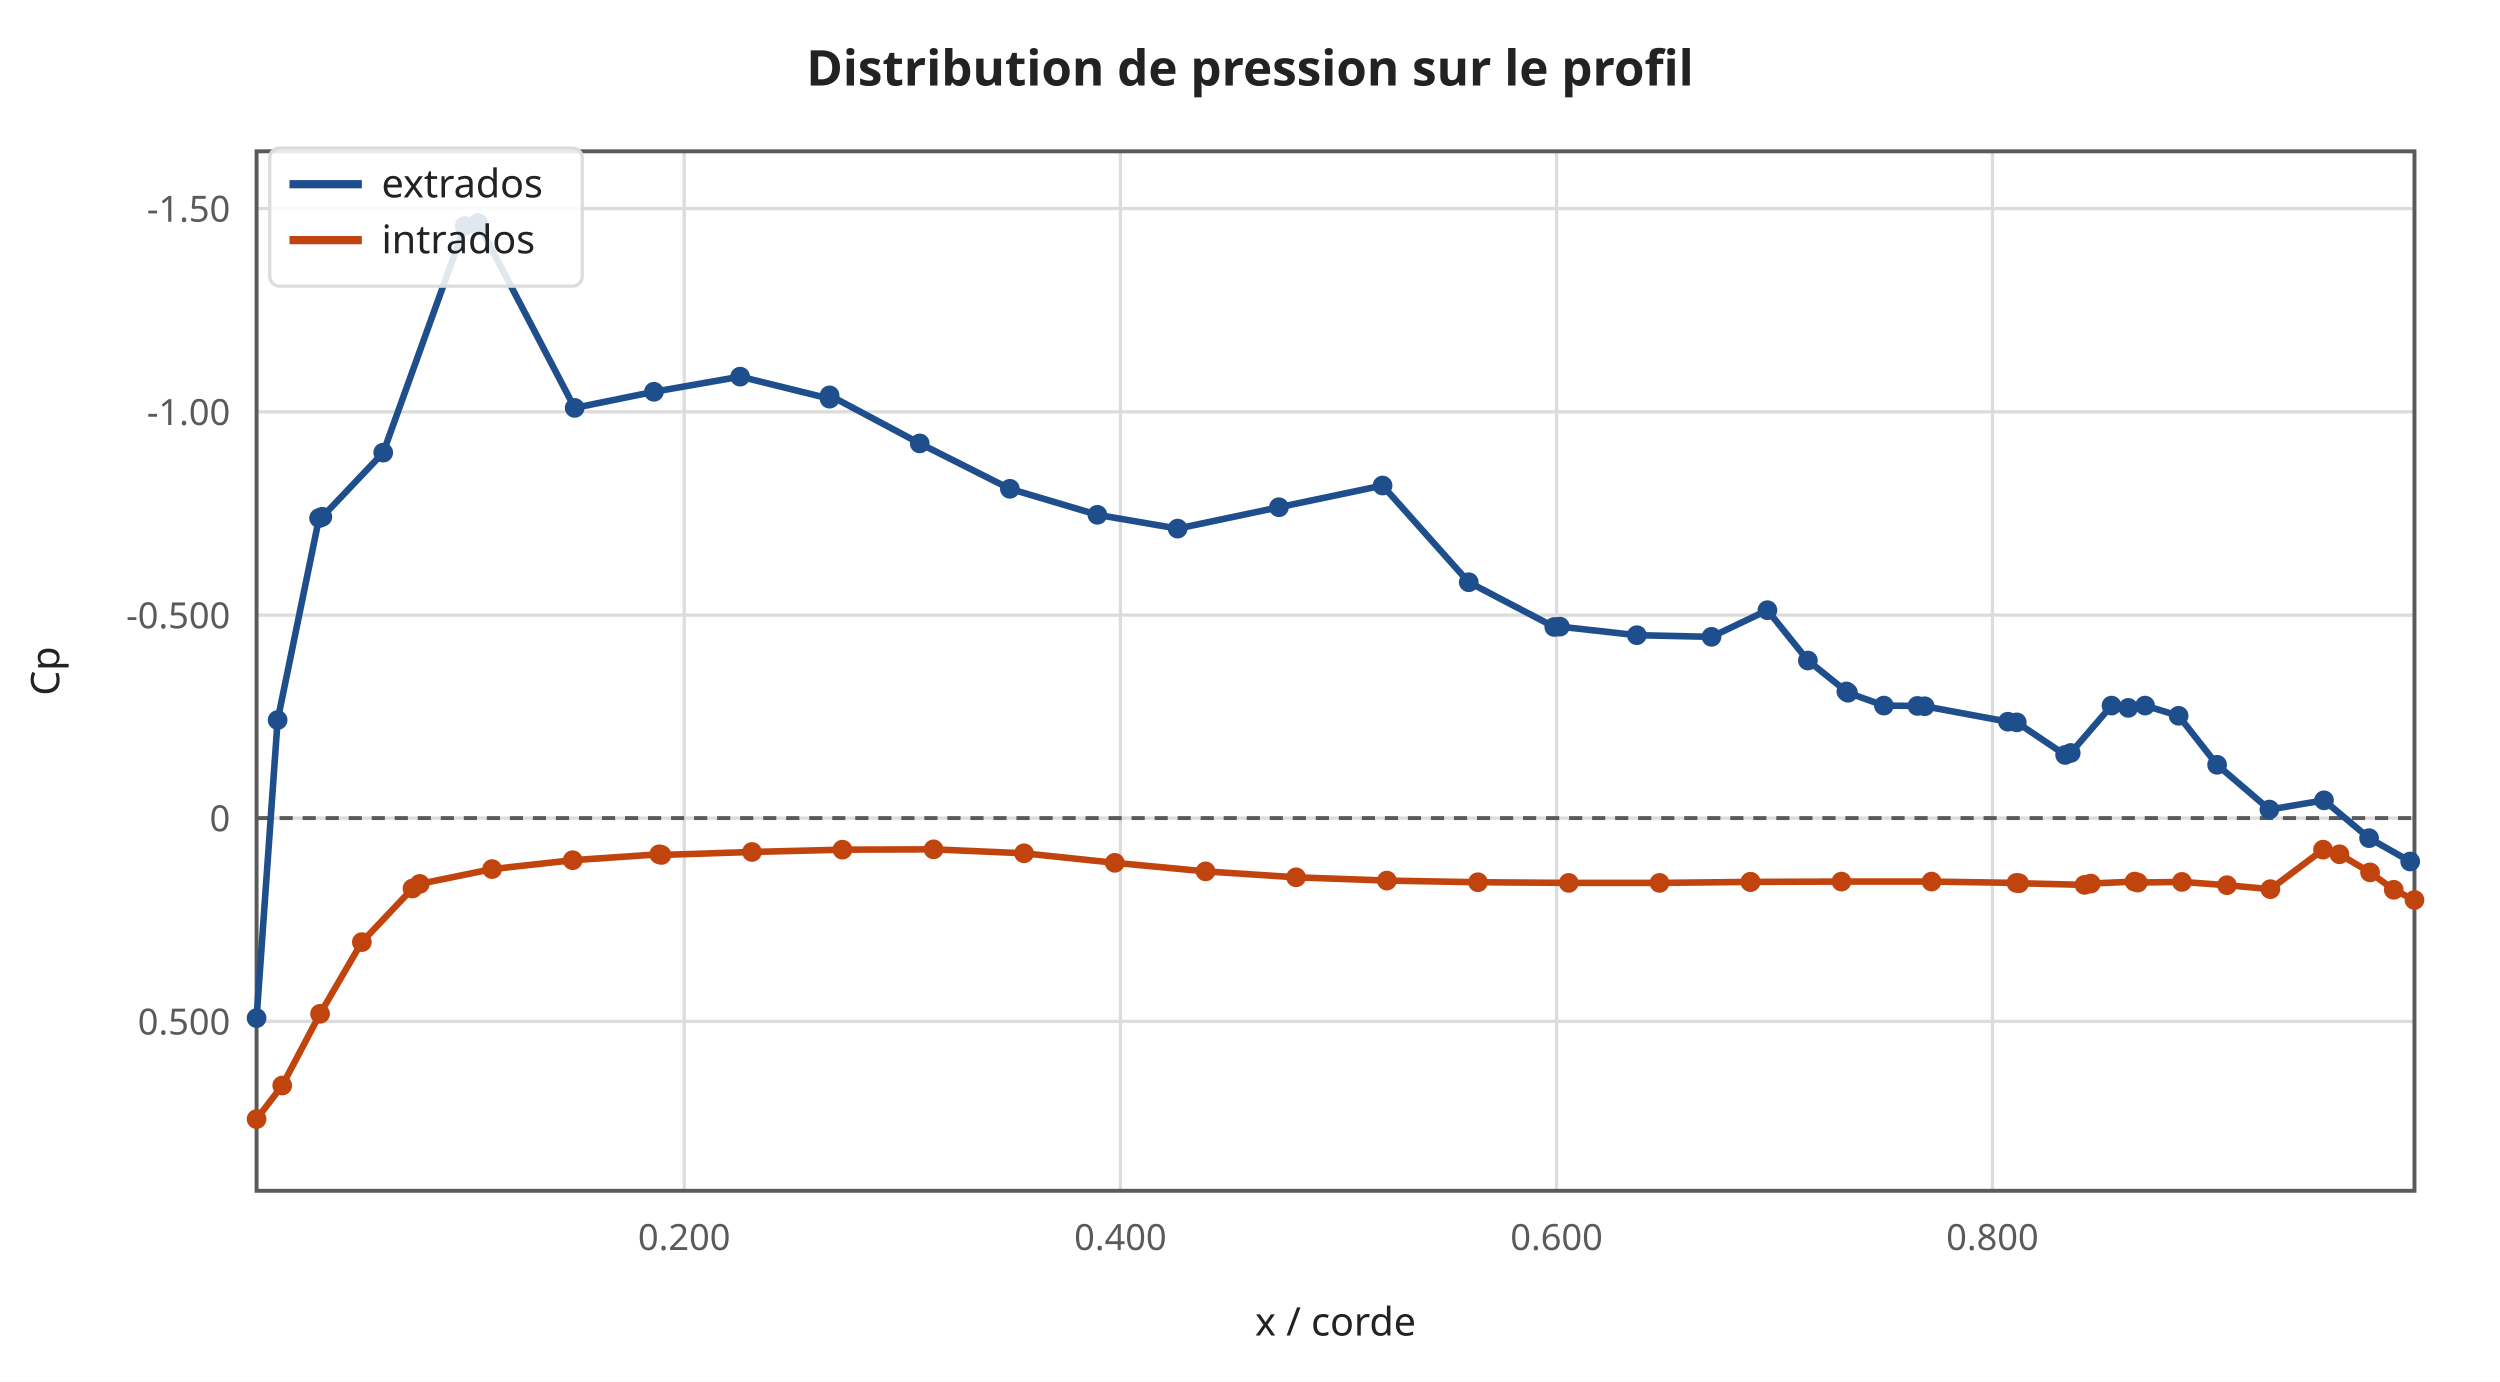
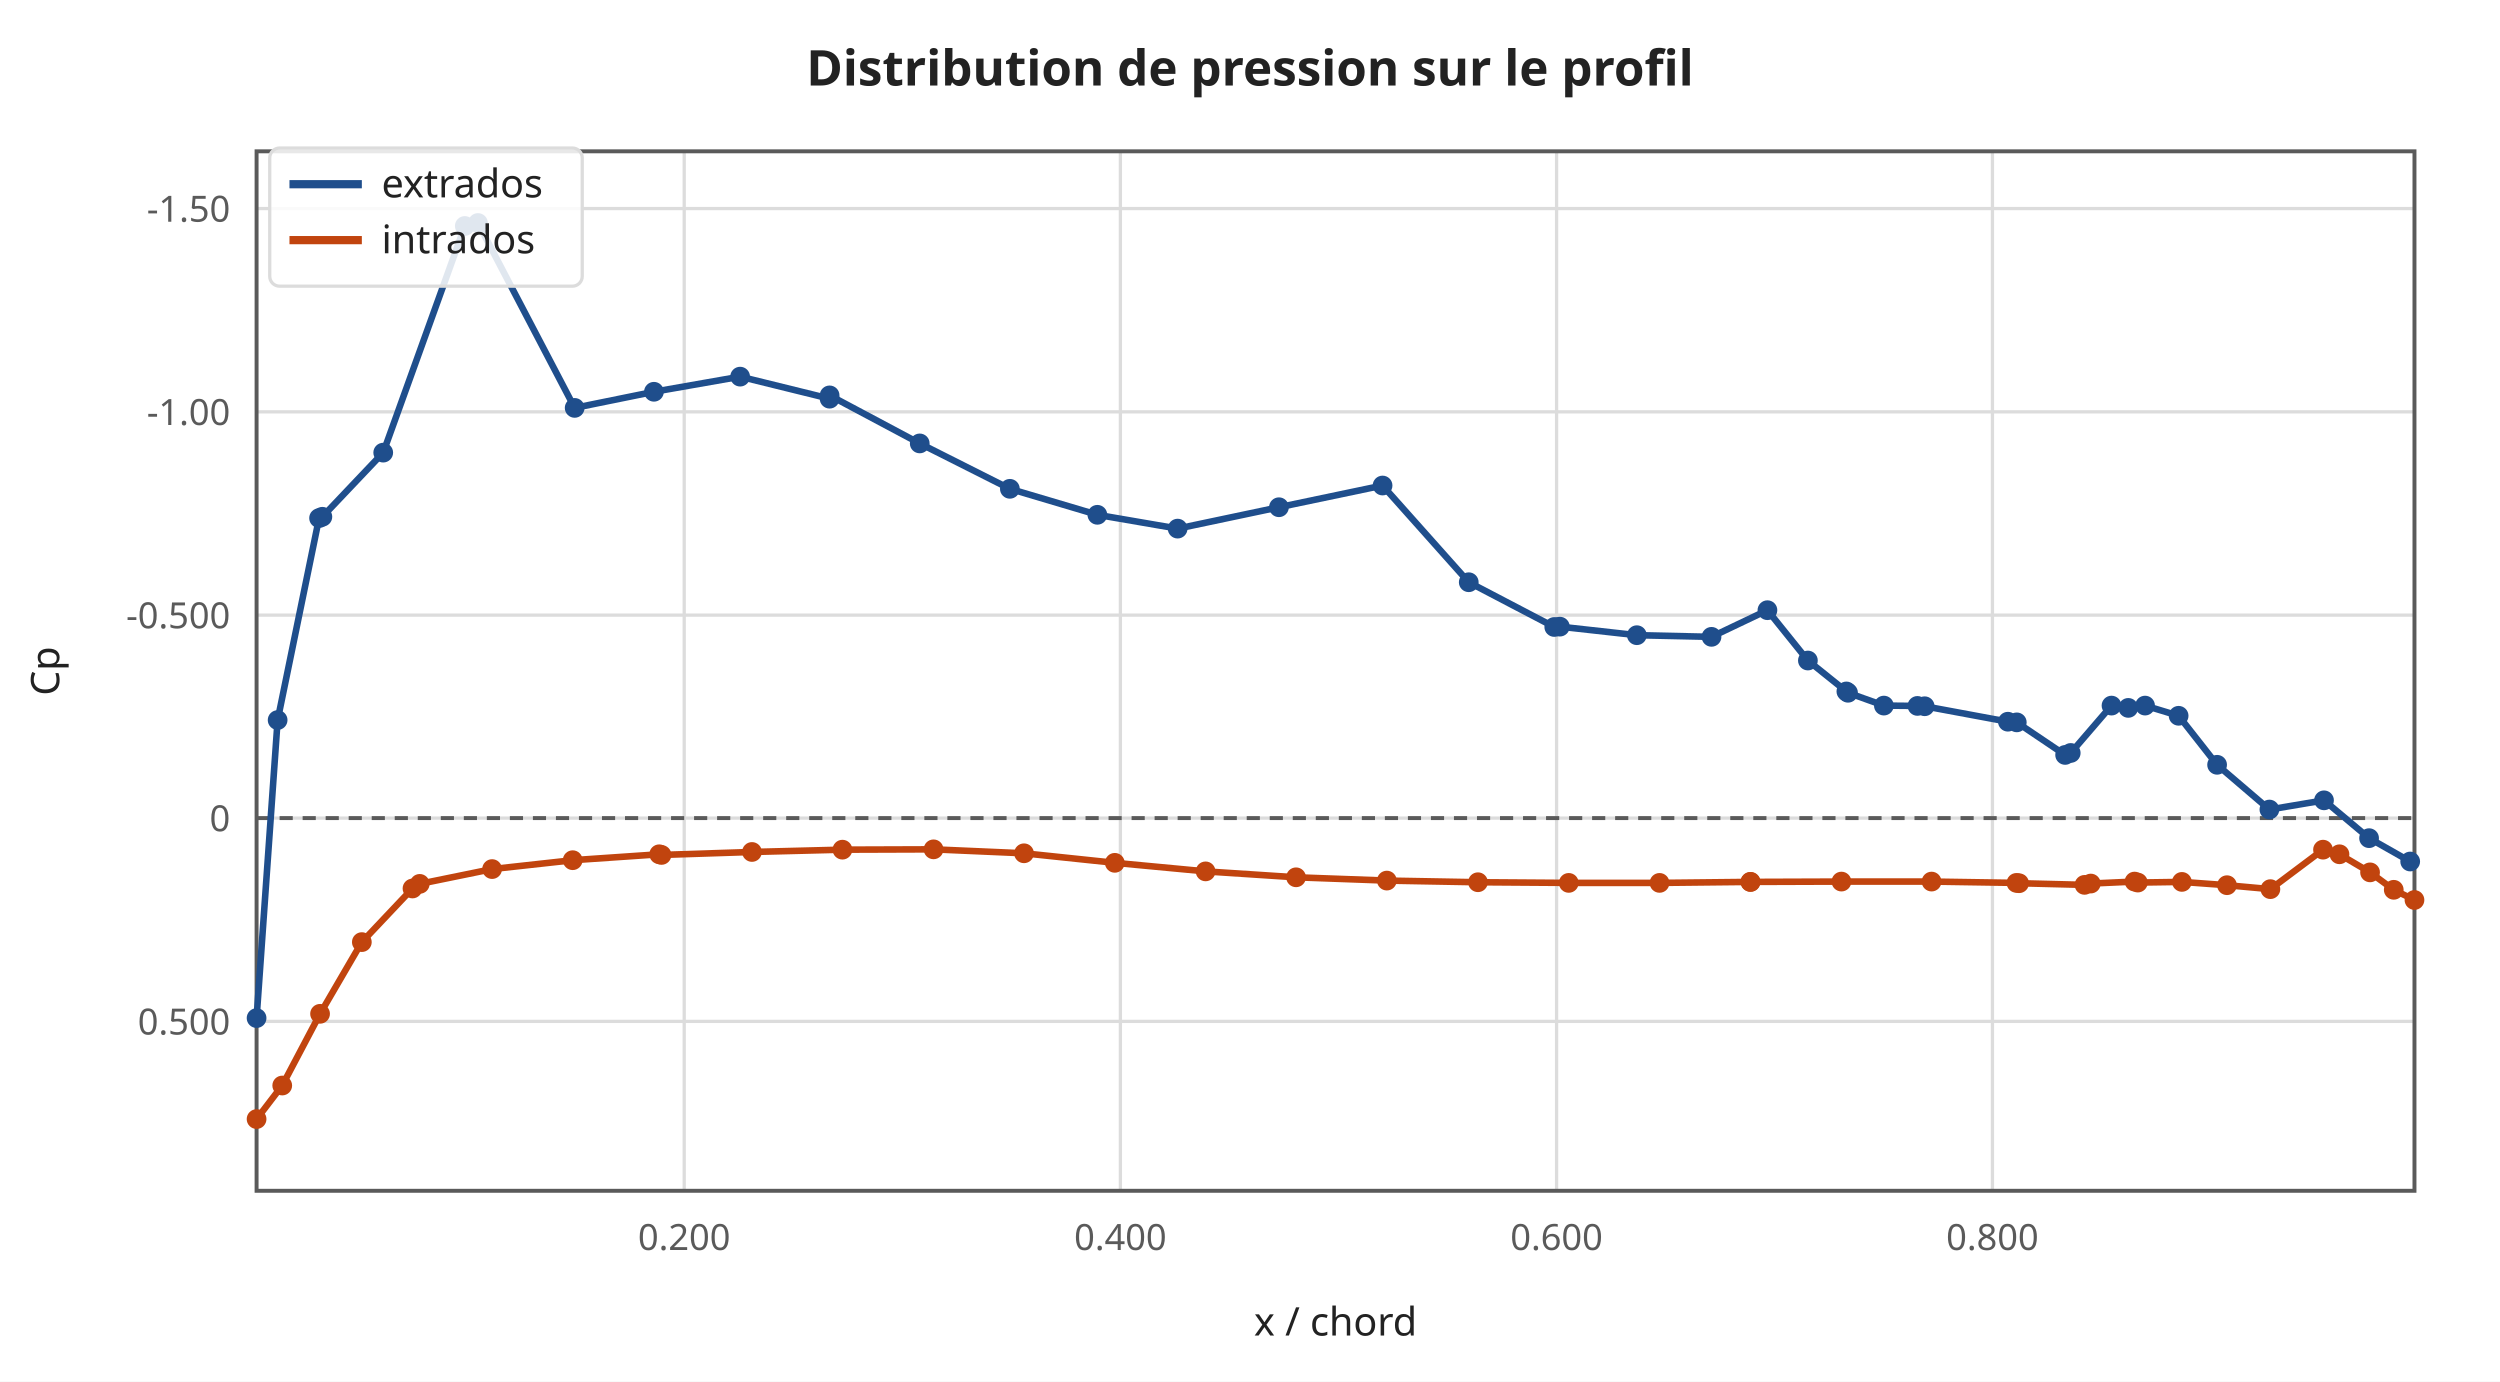
<svg xmlns="http://www.w3.org/2000/svg" viewBox="0 0 760 420" width="760" height="420" font-family="system-ui, sans-serif">
  <rect width="760" height="420" fill="#ffffff" />
  <text x="380.0" y="26" text-anchor="middle" font-size="15" font-weight="600" fill="#222222">Distribution de pression sur le profil</text>
  <line x1="208.0" y1="46" x2="208.0" y2="362" stroke="#dcdcdc" stroke-width="1" />
  <text x="208.0" y="380" text-anchor="middle" font-size="11" fill="#5a5a5a">0.200</text>
  <line x1="340.6" y1="46" x2="340.6" y2="362" stroke="#dcdcdc" stroke-width="1" />
  <text x="340.6" y="380" text-anchor="middle" font-size="11" fill="#5a5a5a">0.400</text>
  <line x1="473.2" y1="46" x2="473.2" y2="362" stroke="#dcdcdc" stroke-width="1" />
  <text x="473.2" y="380" text-anchor="middle" font-size="11" fill="#5a5a5a">0.600</text>
  <line x1="605.7" y1="46" x2="605.7" y2="362" stroke="#dcdcdc" stroke-width="1" />
  <text x="605.7" y="380" text-anchor="middle" font-size="11" fill="#5a5a5a">0.800</text>
  <line x1="78" y1="63.4" x2="734" y2="63.4" stroke="#dcdcdc" stroke-width="1" />
  <text x="70" y="67.4" text-anchor="end" font-size="11" fill="#5a5a5a">-1.50</text>
  <line x1="78" y1="125.2" x2="734" y2="125.2" stroke="#dcdcdc" stroke-width="1" />
  <text x="70" y="129.2" text-anchor="end" font-size="11" fill="#5a5a5a">-1.00</text>
  <line x1="78" y1="187.0" x2="734" y2="187.0" stroke="#dcdcdc" stroke-width="1" />
  <text x="70" y="191.0" text-anchor="end" font-size="11" fill="#5a5a5a">-0.500</text>
  <line x1="78" y1="248.7" x2="734" y2="248.7" stroke="#dcdcdc" stroke-width="1" />
  <text x="70" y="252.7" text-anchor="end" font-size="11" fill="#5a5a5a">0</text>
  <line x1="78" y1="310.5" x2="734" y2="310.5" stroke="#dcdcdc" stroke-width="1" />
  <text x="70" y="314.5" text-anchor="end" font-size="11" fill="#5a5a5a">0.500</text>
  <line x1="78" y1="248.7" x2="734" y2="248.7" stroke="#5a5a5a" stroke-width="1.2" stroke-dasharray="4 3" />
  <rect x="78" y="46" width="656" height="316" fill="none" stroke="#5a5a5a" stroke-width="1.2" />
  <path d="M78.0,309.5 L84.4,218.9 L97.0,157.5 L98.0,157.1 L116.5,137.6 L141.3,68.7 L145.3,67.8 L174.7,124.0 L198.8,119.1 L225.0,114.5 L252.2,121.2 L252.2,120.2 L279.6,134.8 L307.0,148.6 L333.6,156.5 L358.0,160.7 L388.8,154.2 L420.3,147.6 L446.5,177.0 L472.5,190.6 L474.2,190.5 L497.6,193.1 L520.3,193.6 L537.3,185.5 L549.6,200.8 L561.3,210.2 L561.8,210.6 L572.7,214.5 L582.9,214.6 L585.1,214.7 L610.4,219.4 L613.1,219.6 L627.8,229.5 L629.5,228.9 L641.9,214.5 L647.0,215.2 L652.1,214.5 L662.3,217.6 L674.0,232.5 L689.9,246.1 L706.5,243.3 L720.2,254.8 L732.7,261.9" fill="none" stroke="#1f4e8c" stroke-width="2" stroke-linejoin="round" />
  <circle cx="78.0" cy="309.5" r="3" fill="#1f4e8c" />
  <circle cx="84.4" cy="218.9" r="3" fill="#1f4e8c" />
  <circle cx="97.0" cy="157.5" r="3" fill="#1f4e8c" />
  <circle cx="98.0" cy="157.1" r="3" fill="#1f4e8c" />
  <circle cx="116.5" cy="137.6" r="3" fill="#1f4e8c" />
  <circle cx="141.3" cy="68.7" r="3" fill="#1f4e8c" />
  <circle cx="145.3" cy="67.8" r="3" fill="#1f4e8c" />
  <circle cx="174.7" cy="124.0" r="3" fill="#1f4e8c" />
  <circle cx="198.8" cy="119.1" r="3" fill="#1f4e8c" />
  <circle cx="225.0" cy="114.5" r="3" fill="#1f4e8c" />
  <circle cx="252.2" cy="121.2" r="3" fill="#1f4e8c" />
  <circle cx="252.2" cy="120.2" r="3" fill="#1f4e8c" />
  <circle cx="279.6" cy="134.8" r="3" fill="#1f4e8c" />
  <circle cx="307.0" cy="148.6" r="3" fill="#1f4e8c" />
  <circle cx="333.6" cy="156.5" r="3" fill="#1f4e8c" />
  <circle cx="358.0" cy="160.7" r="3" fill="#1f4e8c" />
  <circle cx="388.8" cy="154.2" r="3" fill="#1f4e8c" />
  <circle cx="420.3" cy="147.6" r="3" fill="#1f4e8c" />
  <circle cx="446.5" cy="177.0" r="3" fill="#1f4e8c" />
  <circle cx="472.5" cy="190.6" r="3" fill="#1f4e8c" />
  <circle cx="474.2" cy="190.5" r="3" fill="#1f4e8c" />
  <circle cx="497.6" cy="193.1" r="3" fill="#1f4e8c" />
  <circle cx="520.3" cy="193.6" r="3" fill="#1f4e8c" />
  <circle cx="537.3" cy="185.5" r="3" fill="#1f4e8c" />
  <circle cx="549.6" cy="200.8" r="3" fill="#1f4e8c" />
  <circle cx="561.3" cy="210.2" r="3" fill="#1f4e8c" />
  <circle cx="561.8" cy="210.6" r="3" fill="#1f4e8c" />
  <circle cx="572.7" cy="214.5" r="3" fill="#1f4e8c" />
  <circle cx="582.9" cy="214.6" r="3" fill="#1f4e8c" />
  <circle cx="585.1" cy="214.7" r="3" fill="#1f4e8c" />
  <circle cx="610.4" cy="219.4" r="3" fill="#1f4e8c" />
  <circle cx="613.1" cy="219.6" r="3" fill="#1f4e8c" />
  <circle cx="627.8" cy="229.5" r="3" fill="#1f4e8c" />
  <circle cx="629.5" cy="228.9" r="3" fill="#1f4e8c" />
  <circle cx="641.9" cy="214.5" r="3" fill="#1f4e8c" />
  <circle cx="647.0" cy="215.2" r="3" fill="#1f4e8c" />
  <circle cx="652.1" cy="214.5" r="3" fill="#1f4e8c" />
  <circle cx="662.3" cy="217.6" r="3" fill="#1f4e8c" />
  <circle cx="674.0" cy="232.5" r="3" fill="#1f4e8c" />
  <circle cx="689.9" cy="246.1" r="3" fill="#1f4e8c" />
  <circle cx="706.5" cy="243.3" r="3" fill="#1f4e8c" />
  <circle cx="720.2" cy="254.8" r="3" fill="#1f4e8c" />
  <circle cx="732.7" cy="261.9" r="3" fill="#1f4e8c" />
  <path d="M78.0,340.2 L85.8,330.0 L97.3,308.2 L110.0,286.4 L125.4,270.1 L127.6,268.7 L149.6,264.2 L174.1,261.5 L200.4,259.7 L201.1,259.9 L228.6,259.0 L256.1,258.3 L283.8,258.2 L311.3,259.4 L338.9,262.3 L366.5,264.9 L394.0,266.7 L421.6,267.7 L449.3,268.2 L476.9,268.4 L504.5,268.4 L532.1,268.1 L532.2,268.1 L559.8,268.0 L587.2,268.0 L613.0,268.4 L613.8,268.5 L633.7,269.0 L635.6,268.6 L648.9,268.0 L649.9,268.3 L663.3,268.1 L677.0,269.1 L690.2,270.3 L706.2,258.3 L711.2,259.7 L720.5,265.2 L727.7,270.5 L734.0,273.6" fill="none" stroke="#c1440e" stroke-width="2" stroke-linejoin="round" />
  <circle cx="78.0" cy="340.2" r="3" fill="#c1440e" />
  <circle cx="85.8" cy="330.0" r="3" fill="#c1440e" />
  <circle cx="97.3" cy="308.2" r="3" fill="#c1440e" />
  <circle cx="110.0" cy="286.4" r="3" fill="#c1440e" />
  <circle cx="125.4" cy="270.1" r="3" fill="#c1440e" />
  <circle cx="127.6" cy="268.7" r="3" fill="#c1440e" />
  <circle cx="149.6" cy="264.2" r="3" fill="#c1440e" />
  <circle cx="174.1" cy="261.5" r="3" fill="#c1440e" />
  <circle cx="200.4" cy="259.7" r="3" fill="#c1440e" />
  <circle cx="201.1" cy="259.9" r="3" fill="#c1440e" />
  <circle cx="228.6" cy="259.0" r="3" fill="#c1440e" />
  <circle cx="256.1" cy="258.3" r="3" fill="#c1440e" />
  <circle cx="283.8" cy="258.2" r="3" fill="#c1440e" />
  <circle cx="311.3" cy="259.4" r="3" fill="#c1440e" />
  <circle cx="338.9" cy="262.3" r="3" fill="#c1440e" />
  <circle cx="366.5" cy="264.9" r="3" fill="#c1440e" />
  <circle cx="394.0" cy="266.7" r="3" fill="#c1440e" />
  <circle cx="421.6" cy="267.7" r="3" fill="#c1440e" />
  <circle cx="449.3" cy="268.2" r="3" fill="#c1440e" />
  <circle cx="476.9" cy="268.4" r="3" fill="#c1440e" />
  <circle cx="504.5" cy="268.4" r="3" fill="#c1440e" />
  <circle cx="532.1" cy="268.1" r="3" fill="#c1440e" />
  <circle cx="532.2" cy="268.1" r="3" fill="#c1440e" />
  <circle cx="559.8" cy="268.0" r="3" fill="#c1440e" />
  <circle cx="587.2" cy="268.0" r="3" fill="#c1440e" />
  <circle cx="613.0" cy="268.4" r="3" fill="#c1440e" />
  <circle cx="613.8" cy="268.5" r="3" fill="#c1440e" />
  <circle cx="633.7" cy="269.0" r="3" fill="#c1440e" />
  <circle cx="635.6" cy="268.6" r="3" fill="#c1440e" />
  <circle cx="648.9" cy="268.0" r="3" fill="#c1440e" />
  <circle cx="649.9" cy="268.3" r="3" fill="#c1440e" />
  <circle cx="663.3" cy="268.1" r="3" fill="#c1440e" />
  <circle cx="677.0" cy="269.1" r="3" fill="#c1440e" />
  <circle cx="690.2" cy="270.3" r="3" fill="#c1440e" />
  <circle cx="706.2" cy="258.3" r="3" fill="#c1440e" />
  <circle cx="711.2" cy="259.7" r="3" fill="#c1440e" />
  <circle cx="720.5" cy="265.2" r="3" fill="#c1440e" />
  <circle cx="727.7" cy="270.5" r="3" fill="#c1440e" />
  <circle cx="734.0" cy="273.6" r="3" fill="#c1440e" />
  <rect x="82" y="45" width="95" height="42" fill="#ffffff" fill-opacity="0.86" stroke="#dcdcdc" stroke-width="1" rx="3" />
  <line x1="88" y1="56" x2="110" y2="56" stroke="#1f4e8c" stroke-width="2.5" />
  <text x="116" y="60" font-size="12" fill="#222222">extrados</text>
  <line x1="88" y1="73" x2="110" y2="73" stroke="#c1440e" stroke-width="2.5" />
  <text x="116" y="77" font-size="12" fill="#222222">intrados</text>
-   <text x="406.0" y="406" text-anchor="middle" font-size="12" fill="#222222">x / corde</text>
+   <text x="406.0" y="406" text-anchor="middle" font-size="12" fill="#222222">x / chord</text>
  <text x="18" y="204.0" text-anchor="middle" font-size="12" fill="#222222" transform="rotate(-90 18 204.0)">Cp</text>
</svg>
